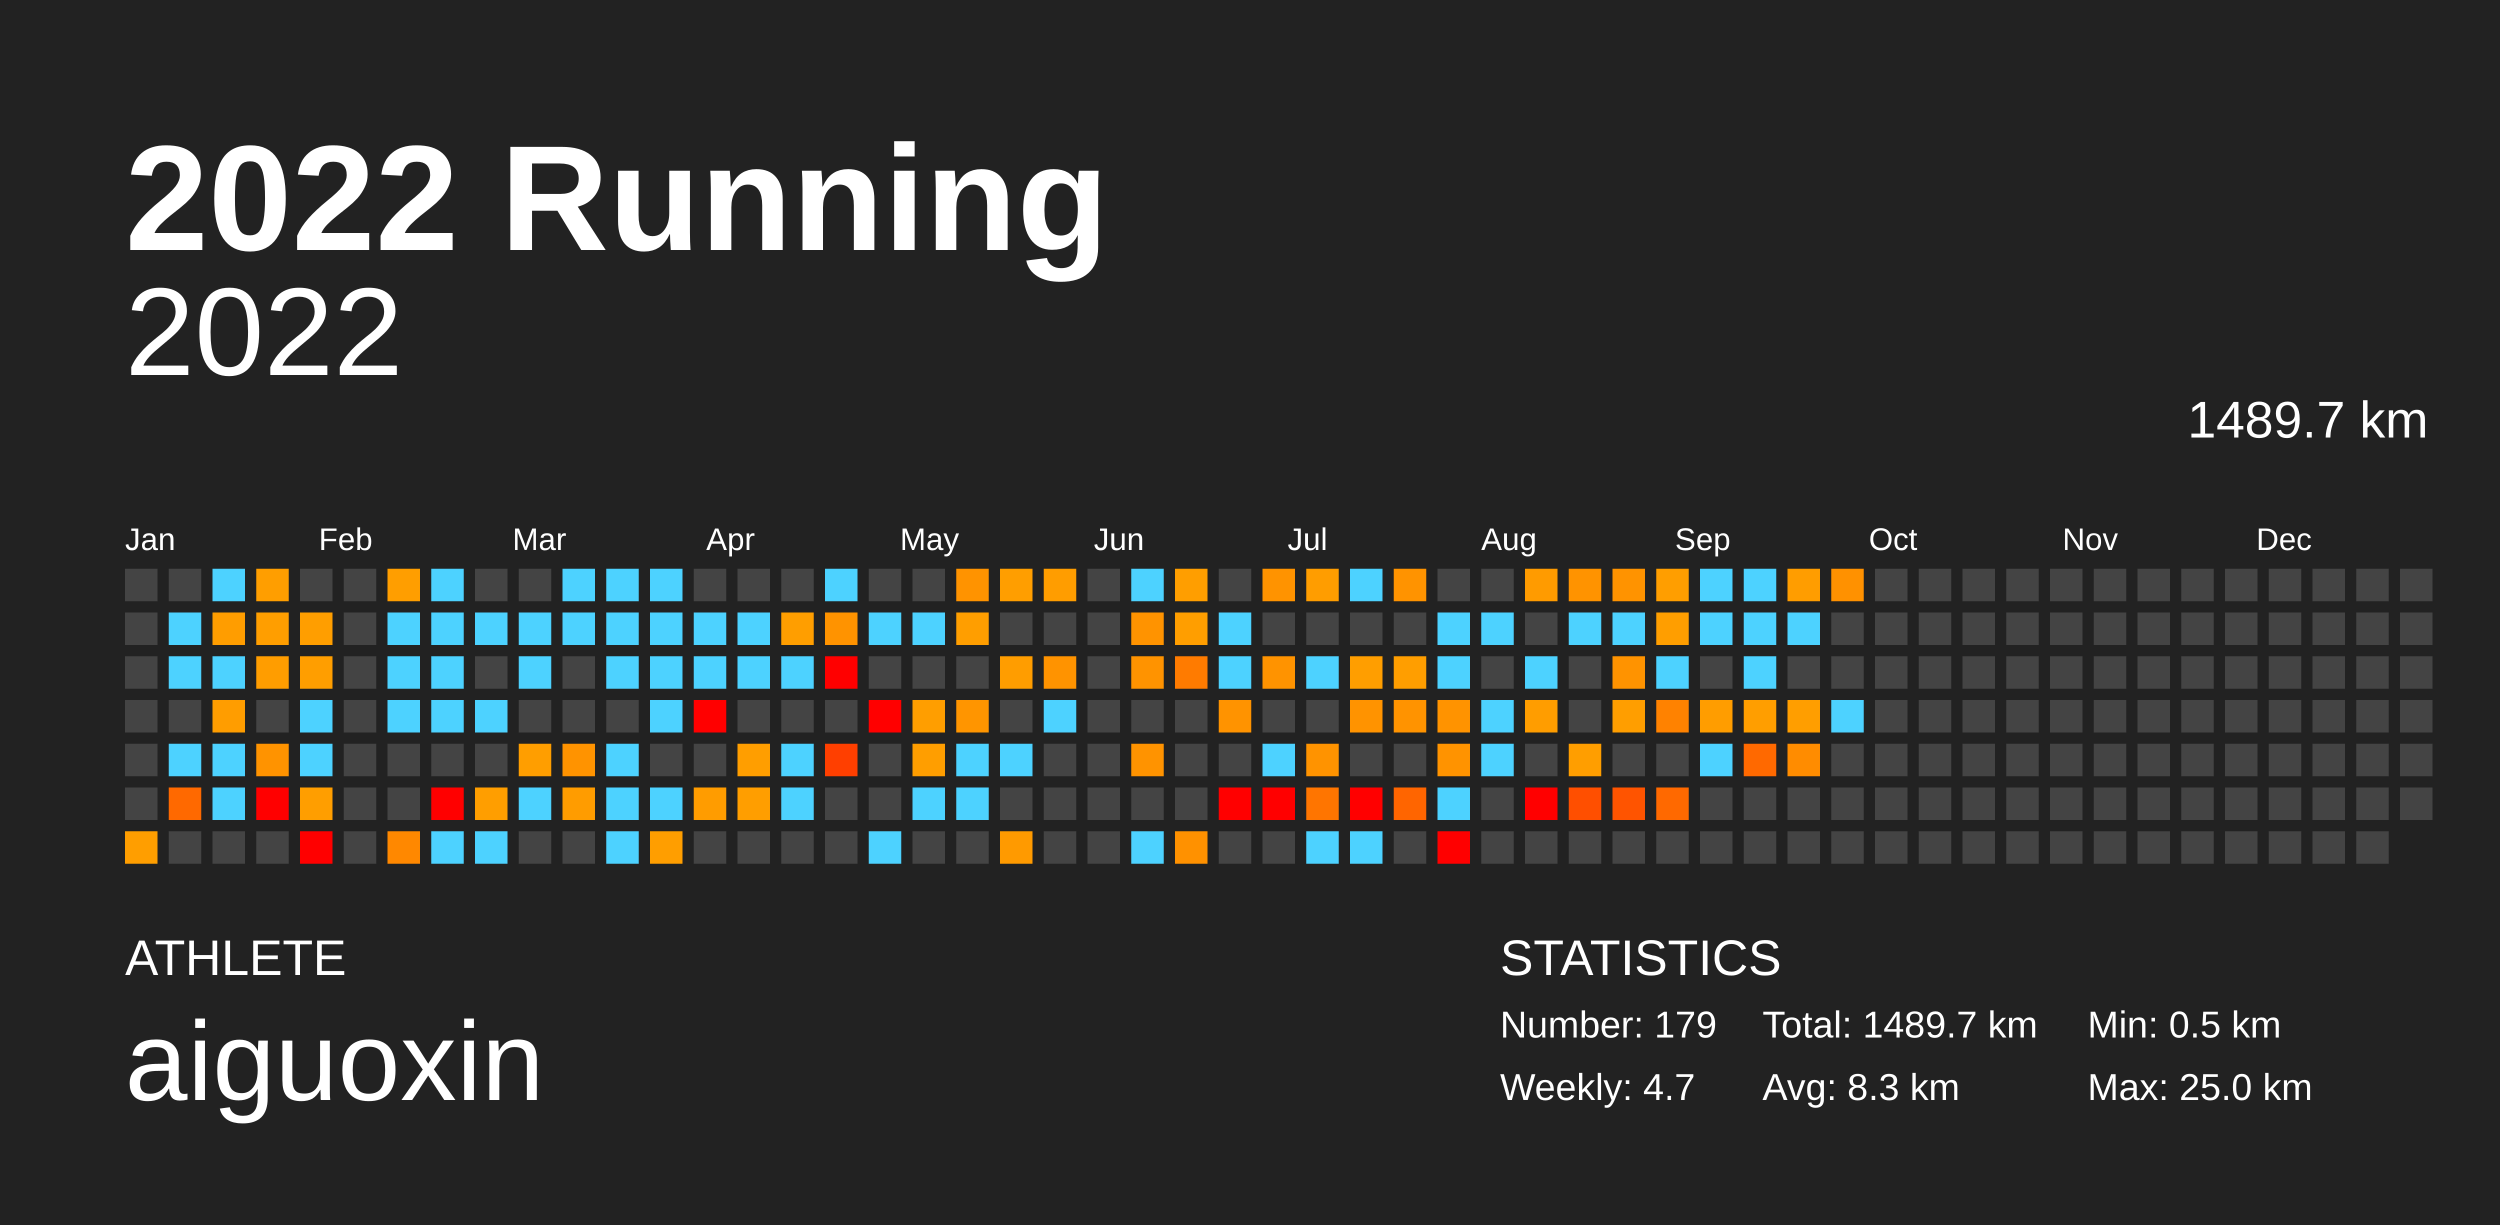
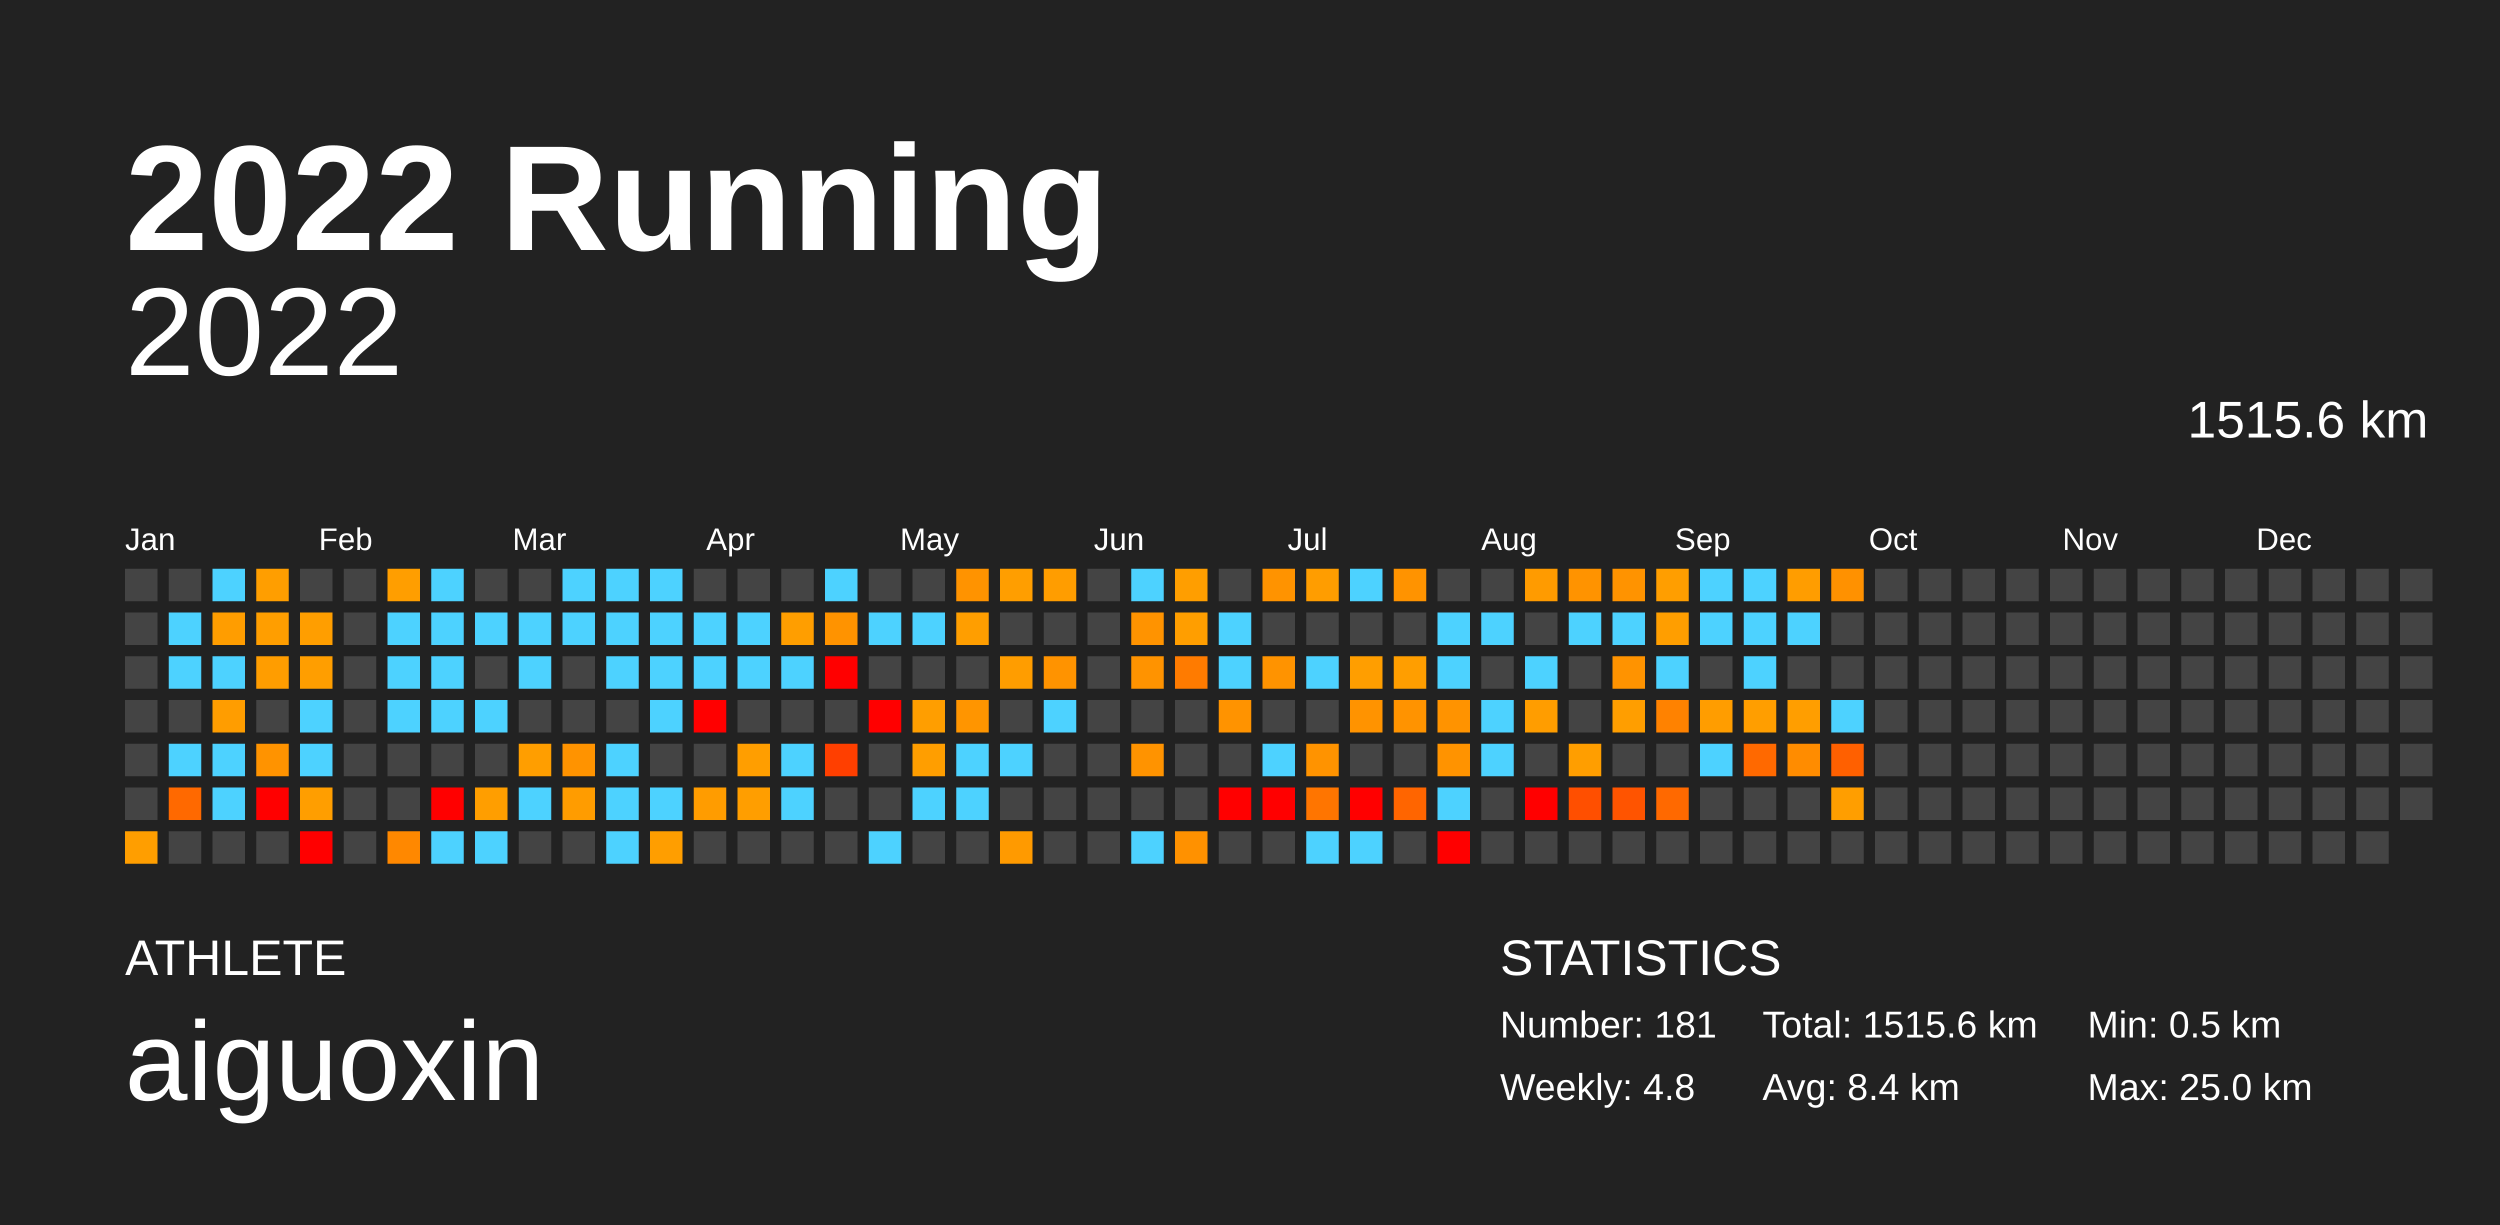
<svg xmlns="http://www.w3.org/2000/svg" baseProfile="full" height="98mm" version="1.1" viewBox="0,0,200,98" width="200mm">
  <defs />
  <rect fill="#222222" height="98" width="200" x="0" y="0" />
  <text fill="#FFFFFF" style="font-size:12px; font-family:Arial; font-weight:bold;" x="10" y="20">2022 Running</text>
  <text fill="#FFFFFF" style="font-size:4px; font-family:Arial" x="10" y="78">ATHLETE</text>
  <text fill="#FFFFFF" style="font-size:9px; font-family:Arial" x="10" y="88">aiguoxin</text>
  <text fill="#FFFFFF" style="font-size:4px; font-family:Arial" x="120" y="78">STATISTICS</text>
-   <text fill="#FFFFFF" style="font-size:3px; font-family:Arial" x="120" y="83">Number: 179</text>
-   <text fill="#FFFFFF" style="font-size:3px; font-family:Arial" x="120" y="88">Weekly: 4.7</text>
-   <text fill="#FFFFFF" style="font-size:3px; font-family:Arial" x="141" y="83">Total: 1489.7 km</text>
-   <text fill="#FFFFFF" style="font-size:3px; font-family:Arial" x="141" y="88">Avg: 8.3 km</text>
+   <text fill="#FFFFFF" style="font-size:3px; font-family:Arial" x="120" y="83">Number: 181</text>
+   <text fill="#FFFFFF" style="font-size:3px; font-family:Arial" x="120" y="88">Weekly: 4.8</text>
+   <text fill="#FFFFFF" style="font-size:3px; font-family:Arial" x="141" y="83">Total: 1515.6 km</text>
+   <text fill="#FFFFFF" style="font-size:3px; font-family:Arial" x="141" y="88">Avg: 8.4 km</text>
  <text fill="#FFFFFF" style="font-size:3px; font-family:Arial" x="167" y="83">Min: 0.5 km</text>
  <text fill="#FFFFFF" style="font-size:3px; font-family:Arial" x="167" y="88">Max: 25.0 km</text>
  <text alignment-baseline="hanging" fill="#FFFFFF" style="font-size:10.0px; font-family:Arial;" x="10" y="30">2022</text>
-   <text alignment-baseline="hanging" fill="#FFFFFF" style="font-size:4.125px; font-family:Arial;" x="175" y="35">1489.7 km</text>
+   <text alignment-baseline="hanging" fill="#FFFFFF" style="font-size:4.125px; font-family:Arial;" x="175" y="35">1515.6 km</text>
  <text fill="#FFFFFF" style="font-size:2.5px; font-family:Arial" x="10.0" y="44">Jan</text>
  <text fill="#FFFFFF" style="font-size:2.5px; font-family:Arial" x="25.5" y="44">Feb</text>
  <text fill="#FFFFFF" style="font-size:2.5px; font-family:Arial" x="41.0" y="44">Mar</text>
  <text fill="#FFFFFF" style="font-size:2.5px; font-family:Arial" x="56.5" y="44">Apr</text>
  <text fill="#FFFFFF" style="font-size:2.5px; font-family:Arial" x="72.0" y="44">May</text>
  <text fill="#FFFFFF" style="font-size:2.5px; font-family:Arial" x="87.5" y="44">Jun</text>
  <text fill="#FFFFFF" style="font-size:2.5px; font-family:Arial" x="103.0" y="44">Jul</text>
  <text fill="#FFFFFF" style="font-size:2.5px; font-family:Arial" x="118.5" y="44">Aug</text>
  <text fill="#FFFFFF" style="font-size:2.5px; font-family:Arial" x="134.0" y="44">Sep</text>
  <text fill="#FFFFFF" style="font-size:2.5px; font-family:Arial" x="149.5" y="44">Oct</text>
  <text fill="#FFFFFF" style="font-size:2.5px; font-family:Arial" x="165.0" y="44">Nov</text>
  <text fill="#FFFFFF" style="font-size:2.5px; font-family:Arial" x="180.5" y="44">Dec</text>
  <rect fill="#444444" height="2.6" width="2.6" x="10.0" y="45.5" />
  <rect fill="#444444" height="2.6" width="2.6" x="10.0" y="49.0" />
  <rect fill="#444444" height="2.6" width="2.6" x="10.0" y="52.5" />
  <rect fill="#444444" height="2.6" width="2.6" x="10.0" y="56.0" />
  <rect fill="#444444" height="2.6" width="2.6" x="10.0" y="59.5" />
  <rect fill="#444444" height="2.6" width="2.6" x="10.0" y="63.0" />
  <rect fill="#ff9e00" height="2.6" width="2.6" x="10.0" y="66.5" />
  <rect fill="#444444" height="2.6" width="2.6" x="13.5" y="45.5" />
  <rect fill="#4dd2ff" height="2.6" width="2.6" x="13.5" y="49.0" />
  <rect fill="#4dd2ff" height="2.6" width="2.6" x="13.5" y="52.5" />
  <rect fill="#444444" height="2.6" width="2.6" x="13.5" y="56.0" />
  <rect fill="#4dd2ff" height="2.6" width="2.6" x="13.5" y="59.5" />
  <rect fill="#ff6900" height="2.6" width="2.6" x="13.5" y="63.0" />
  <rect fill="#444444" height="2.6" width="2.6" x="13.5" y="66.5" />
  <rect fill="#4dd2ff" height="2.6" width="2.6" x="17.0" y="45.5" />
  <rect fill="#ff9d00" height="2.6" width="2.6" x="17.0" y="49.0" />
  <rect fill="#4dd2ff" height="2.6" width="2.6" x="17.0" y="52.5" />
  <rect fill="#ff9d00" height="2.6" width="2.6" x="17.0" y="56.0" />
  <rect fill="#4dd2ff" height="2.6" width="2.6" x="17.0" y="59.5" />
  <rect fill="#4dd2ff" height="2.6" width="2.6" x="17.0" y="63.0" />
  <rect fill="#444444" height="2.6" width="2.6" x="17.0" y="66.5" />
  <rect fill="#ff9e00" height="2.6" width="2.6" x="20.5" y="45.5" />
  <rect fill="#ff9e00" height="2.6" width="2.6" x="20.5" y="49.0" />
  <rect fill="#ff9d00" height="2.6" width="2.6" x="20.5" y="52.5" />
  <rect fill="#444444" height="2.6" width="2.6" x="20.5" y="56.0" />
  <rect fill="#ff9300" height="2.6" width="2.6" x="20.5" y="59.5" />
  <rect fill="red" height="2.6" width="2.6" x="20.5" y="63.0" />
  <rect fill="#444444" height="2.6" width="2.6" x="20.5" y="66.5" />
  <rect fill="#444444" height="2.6" width="2.6" x="24.0" y="45.5" />
  <rect fill="#ff9e00" height="2.6" width="2.6" x="24.0" y="49.0" />
  <rect fill="#ff9e00" height="2.6" width="2.6" x="24.0" y="52.5" />
  <rect fill="#4dd2ff" height="2.6" width="2.6" x="24.0" y="56.0" />
  <rect fill="#4dd2ff" height="2.6" width="2.6" x="24.0" y="59.5" />
  <rect fill="#ff9e00" height="2.6" width="2.6" x="24.0" y="63.0" />
  <rect fill="red" height="2.6" width="2.6" x="24.0" y="66.5" />
  <rect fill="#444444" height="2.6" width="2.6" x="27.5" y="45.5" />
  <rect fill="#444444" height="2.6" width="2.6" x="27.5" y="49.0" />
  <rect fill="#444444" height="2.6" width="2.6" x="27.5" y="52.5" />
  <rect fill="#444444" height="2.6" width="2.6" x="27.5" y="56.0" />
  <rect fill="#444444" height="2.6" width="2.6" x="27.5" y="59.5" />
  <rect fill="#444444" height="2.6" width="2.6" x="27.5" y="63.0" />
  <rect fill="#444444" height="2.6" width="2.6" x="27.5" y="66.5" />
  <rect fill="#ff9e00" height="2.6" width="2.6" x="31.0" y="45.5" />
  <rect fill="#4dd2ff" height="2.6" width="2.6" x="31.0" y="49.0" />
  <rect fill="#4dd2ff" height="2.6" width="2.6" x="31.0" y="52.5" />
  <rect fill="#4dd2ff" height="2.6" width="2.6" x="31.0" y="56.0" />
  <rect fill="#444444" height="2.6" width="2.6" x="31.0" y="59.5" />
  <rect fill="#444444" height="2.6" width="2.6" x="31.0" y="63.0" />
  <rect fill="#ff8800" height="2.6" width="2.6" x="31.0" y="66.5" />
  <rect fill="#4dd2ff" height="2.6" width="2.6" x="34.5" y="45.5" />
  <rect fill="#4dd2ff" height="2.6" width="2.6" x="34.5" y="49.0" />
  <rect fill="#4dd2ff" height="2.6" width="2.6" x="34.5" y="52.5" />
  <rect fill="#4dd2ff" height="2.6" width="2.6" x="34.5" y="56.0" />
  <rect fill="#444444" height="2.6" width="2.6" x="34.5" y="59.5" />
  <rect fill="red" height="2.6" width="2.6" x="34.5" y="63.0" />
  <rect fill="#4dd2ff" height="2.6" width="2.6" x="34.5" y="66.5" />
  <rect fill="#444444" height="2.6" width="2.6" x="38.0" y="45.5" />
  <rect fill="#4dd2ff" height="2.6" width="2.6" x="38.0" y="49.0" />
  <rect fill="#444444" height="2.6" width="2.6" x="38.0" y="52.5" />
  <rect fill="#4dd2ff" height="2.6" width="2.6" x="38.0" y="56.0" />
  <rect fill="#444444" height="2.6" width="2.6" x="38.0" y="59.5" />
  <rect fill="#ff9e00" height="2.6" width="2.6" x="38.0" y="63.0" />
  <rect fill="#4dd2ff" height="2.6" width="2.6" x="38.0" y="66.5" />
  <rect fill="#444444" height="2.6" width="2.6" x="41.5" y="45.5" />
  <rect fill="#4dd2ff" height="2.6" width="2.6" x="41.5" y="49.0" />
  <rect fill="#4dd2ff" height="2.6" width="2.6" x="41.5" y="52.5" />
  <rect fill="#444444" height="2.6" width="2.6" x="41.5" y="56.0" />
  <rect fill="#ff9e00" height="2.6" width="2.6" x="41.5" y="59.5" />
  <rect fill="#4dd2ff" height="2.6" width="2.6" x="41.5" y="63.0" />
  <rect fill="#444444" height="2.6" width="2.6" x="41.5" y="66.5" />
  <rect fill="#4dd2ff" height="2.6" width="2.6" x="45.0" y="45.5" />
  <rect fill="#4dd2ff" height="2.6" width="2.6" x="45.0" y="49.0" />
  <rect fill="#444444" height="2.6" width="2.6" x="45.0" y="52.5" />
  <rect fill="#444444" height="2.6" width="2.6" x="45.0" y="56.0" />
  <rect fill="#ff9300" height="2.6" width="2.6" x="45.0" y="59.5" />
  <rect fill="#ff9c00" height="2.6" width="2.6" x="45.0" y="63.0" />
  <rect fill="#444444" height="2.6" width="2.6" x="45.0" y="66.5" />
  <rect fill="#4dd2ff" height="2.6" width="2.6" x="48.5" y="45.5" />
  <rect fill="#4dd2ff" height="2.6" width="2.6" x="48.5" y="49.0" />
  <rect fill="#4dd2ff" height="2.6" width="2.6" x="48.5" y="52.5" />
  <rect fill="#444444" height="2.6" width="2.6" x="48.5" y="56.0" />
  <rect fill="#4dd2ff" height="2.6" width="2.6" x="48.5" y="59.5" />
  <rect fill="#4dd2ff" height="2.6" width="2.6" x="48.5" y="63.0" />
  <rect fill="#4dd2ff" height="2.6" width="2.6" x="48.5" y="66.5" />
  <rect fill="#4dd2ff" height="2.6" width="2.6" x="52.0" y="45.5" />
  <rect fill="#4dd2ff" height="2.6" width="2.6" x="52.0" y="49.0" />
  <rect fill="#4dd2ff" height="2.6" width="2.6" x="52.0" y="52.5" />
  <rect fill="#4dd2ff" height="2.6" width="2.6" x="52.0" y="56.0" />
  <rect fill="#444444" height="2.6" width="2.6" x="52.0" y="59.5" />
  <rect fill="#4dd2ff" height="2.6" width="2.6" x="52.0" y="63.0" />
  <rect fill="#ff9e00" height="2.6" width="2.6" x="52.0" y="66.5" />
  <rect fill="#444444" height="2.6" width="2.6" x="55.5" y="45.5" />
  <rect fill="#4dd2ff" height="2.6" width="2.6" x="55.5" y="49.0" />
  <rect fill="#4dd2ff" height="2.6" width="2.6" x="55.5" y="52.5" />
  <rect fill="red" height="2.6" width="2.6" x="55.5" y="56.0" />
  <rect fill="#444444" height="2.6" width="2.6" x="55.5" y="59.5" />
  <rect fill="#ff9c00" height="2.6" width="2.6" x="55.5" y="63.0" />
  <rect fill="#444444" height="2.6" width="2.6" x="55.5" y="66.5" />
  <rect fill="#444444" height="2.6" width="2.6" x="59.0" y="45.5" />
  <rect fill="#4dd2ff" height="2.6" width="2.6" x="59.0" y="49.0" />
  <rect fill="#4dd2ff" height="2.6" width="2.6" x="59.0" y="52.5" />
  <rect fill="#444444" height="2.6" width="2.6" x="59.0" y="56.0" />
  <rect fill="#ff9e00" height="2.6" width="2.6" x="59.0" y="59.5" />
  <rect fill="#ff9e00" height="2.6" width="2.6" x="59.0" y="63.0" />
  <rect fill="#444444" height="2.6" width="2.6" x="59.0" y="66.5" />
  <rect fill="#444444" height="2.6" width="2.6" x="62.5" y="45.5" />
  <rect fill="#ff9e00" height="2.6" width="2.6" x="62.5" y="49.0" />
  <rect fill="#4dd2ff" height="2.6" width="2.6" x="62.5" y="52.5" />
  <rect fill="#444444" height="2.6" width="2.6" x="62.5" y="56.0" />
  <rect fill="#4dd2ff" height="2.6" width="2.6" x="62.5" y="59.5" />
  <rect fill="#4dd2ff" height="2.6" width="2.6" x="62.5" y="63.0" />
  <rect fill="#444444" height="2.6" width="2.6" x="62.5" y="66.5" />
  <rect fill="#4dd2ff" height="2.6" width="2.6" x="66.0" y="45.5" />
  <rect fill="#ff9300" height="2.6" width="2.6" x="66.0" y="49.0" />
  <rect fill="red" height="2.6" width="2.6" x="66.0" y="52.5" />
  <rect fill="#444444" height="2.6" width="2.6" x="66.0" y="56.0" />
  <rect fill="#ff3f00" height="2.6" width="2.6" x="66.0" y="59.5" />
  <rect fill="#444444" height="2.6" width="2.6" x="66.0" y="63.0" />
  <rect fill="#444444" height="2.6" width="2.6" x="66.0" y="66.5" />
  <rect fill="#444444" height="2.6" width="2.6" x="69.5" y="45.5" />
  <rect fill="#4dd2ff" height="2.6" width="2.6" x="69.5" y="49.0" />
  <rect fill="#444444" height="2.6" width="2.6" x="69.5" y="52.5" />
  <rect fill="red" height="2.6" width="2.6" x="69.5" y="56.0" />
  <rect fill="#444444" height="2.6" width="2.6" x="69.5" y="59.5" />
  <rect fill="#444444" height="2.6" width="2.6" x="69.5" y="63.0" />
  <rect fill="#4dd2ff" height="2.6" width="2.6" x="69.5" y="66.5" />
  <rect fill="#444444" height="2.6" width="2.6" x="73.0" y="45.5" />
  <rect fill="#4dd2ff" height="2.6" width="2.6" x="73.0" y="49.0" />
  <rect fill="#444444" height="2.6" width="2.6" x="73.0" y="52.5" />
  <rect fill="#ff9e00" height="2.6" width="2.6" x="73.0" y="56.0" />
  <rect fill="#ff9e00" height="2.6" width="2.6" x="73.0" y="59.5" />
  <rect fill="#4dd2ff" height="2.6" width="2.6" x="73.0" y="63.0" />
  <rect fill="#444444" height="2.6" width="2.6" x="73.0" y="66.5" />
  <rect fill="#ff9300" height="2.6" width="2.6" x="76.5" y="45.5" />
  <rect fill="#ff9e00" height="2.6" width="2.6" x="76.5" y="49.0" />
  <rect fill="#444444" height="2.6" width="2.6" x="76.5" y="52.5" />
  <rect fill="#ff9500" height="2.6" width="2.6" x="76.5" y="56.0" />
  <rect fill="#4dd2ff" height="2.6" width="2.6" x="76.5" y="59.5" />
  <rect fill="#4dd2ff" height="2.6" width="2.6" x="76.5" y="63.0" />
  <rect fill="#444444" height="2.6" width="2.6" x="76.5" y="66.5" />
  <rect fill="#ff9e00" height="2.6" width="2.6" x="80.0" y="45.5" />
  <rect fill="#444444" height="2.6" width="2.6" x="80.0" y="49.0" />
  <rect fill="#ff9d00" height="2.6" width="2.6" x="80.0" y="52.5" />
  <rect fill="#444444" height="2.6" width="2.6" x="80.0" y="56.0" />
  <rect fill="#4dd2ff" height="2.6" width="2.6" x="80.0" y="59.5" />
  <rect fill="#444444" height="2.6" width="2.6" x="80.0" y="63.0" />
  <rect fill="#ff9a00" height="2.6" width="2.6" x="80.0" y="66.5" />
  <rect fill="#ff9d00" height="2.6" width="2.6" x="83.5" y="45.5" />
  <rect fill="#444444" height="2.6" width="2.6" x="83.5" y="49.0" />
  <rect fill="#ff9300" height="2.6" width="2.6" x="83.5" y="52.5" />
  <rect fill="#4dd2ff" height="2.6" width="2.6" x="83.5" y="56.0" />
  <rect fill="#444444" height="2.6" width="2.6" x="83.5" y="59.5" />
  <rect fill="#444444" height="2.6" width="2.6" x="83.5" y="63.0" />
  <rect fill="#444444" height="2.6" width="2.6" x="83.5" y="66.5" />
  <rect fill="#444444" height="2.6" width="2.6" x="87.0" y="45.5" />
  <rect fill="#444444" height="2.6" width="2.6" x="87.0" y="49.0" />
  <rect fill="#444444" height="2.6" width="2.6" x="87.0" y="52.5" />
  <rect fill="#444444" height="2.6" width="2.6" x="87.0" y="56.0" />
  <rect fill="#444444" height="2.6" width="2.6" x="87.0" y="59.5" />
  <rect fill="#444444" height="2.6" width="2.6" x="87.0" y="63.0" />
  <rect fill="#444444" height="2.6" width="2.6" x="87.0" y="66.5" />
  <rect fill="#4dd2ff" height="2.6" width="2.6" x="90.5" y="45.5" />
  <rect fill="#ff9300" height="2.6" width="2.6" x="90.5" y="49.0" />
  <rect fill="#ff9300" height="2.6" width="2.6" x="90.5" y="52.5" />
  <rect fill="#444444" height="2.6" width="2.6" x="90.5" y="56.0" />
  <rect fill="#ff9300" height="2.6" width="2.6" x="90.5" y="59.5" />
  <rect fill="#444444" height="2.6" width="2.6" x="90.5" y="63.0" />
  <rect fill="#4dd2ff" height="2.6" width="2.6" x="90.5" y="66.5" />
  <rect fill="#ff9e00" height="2.6" width="2.6" x="94.0" y="45.5" />
  <rect fill="#ff9e00" height="2.6" width="2.6" x="94.0" y="49.0" />
  <rect fill="#ff7b00" height="2.6" width="2.6" x="94.0" y="52.5" />
  <rect fill="#444444" height="2.6" width="2.6" x="94.0" y="56.0" />
  <rect fill="#444444" height="2.6" width="2.6" x="94.0" y="59.5" />
  <rect fill="#444444" height="2.6" width="2.6" x="94.0" y="63.0" />
  <rect fill="#ff9100" height="2.6" width="2.6" x="94.0" y="66.5" />
  <rect fill="#444444" height="2.6" width="2.6" x="97.5" y="45.5" />
  <rect fill="#4dd2ff" height="2.6" width="2.6" x="97.5" y="49.0" />
  <rect fill="#4dd2ff" height="2.6" width="2.6" x="97.5" y="52.5" />
  <rect fill="#ff9300" height="2.6" width="2.6" x="97.5" y="56.0" />
  <rect fill="#444444" height="2.6" width="2.6" x="97.5" y="59.5" />
  <rect fill="red" height="2.6" width="2.6" x="97.5" y="63.0" />
  <rect fill="#444444" height="2.6" width="2.6" x="97.5" y="66.5" />
  <rect fill="#ff9300" height="2.6" width="2.6" x="101.0" y="45.5" />
  <rect fill="#444444" height="2.6" width="2.6" x="101.0" y="49.0" />
  <rect fill="#ff9300" height="2.6" width="2.6" x="101.0" y="52.5" />
  <rect fill="#444444" height="2.6" width="2.6" x="101.0" y="56.0" />
  <rect fill="#4dd2ff" height="2.6" width="2.6" x="101.0" y="59.5" />
  <rect fill="red" height="2.6" width="2.6" x="101.0" y="63.0" />
  <rect fill="#444444" height="2.6" width="2.6" x="101.0" y="66.5" />
  <rect fill="#ff9d00" height="2.6" width="2.6" x="104.5" y="45.5" />
  <rect fill="#444444" height="2.6" width="2.6" x="104.5" y="49.0" />
  <rect fill="#4dd2ff" height="2.6" width="2.6" x="104.5" y="52.5" />
  <rect fill="#444444" height="2.6" width="2.6" x="104.5" y="56.0" />
  <rect fill="#ff9300" height="2.6" width="2.6" x="104.5" y="59.5" />
  <rect fill="#ff7500" height="2.6" width="2.6" x="104.5" y="63.0" />
  <rect fill="#4dd2ff" height="2.6" width="2.6" x="104.5" y="66.5" />
  <rect fill="#4dd2ff" height="2.6" width="2.6" x="108.0" y="45.5" />
  <rect fill="#444444" height="2.6" width="2.6" x="108.0" y="49.0" />
  <rect fill="#ff9e00" height="2.6" width="2.6" x="108.0" y="52.5" />
  <rect fill="#ff9300" height="2.6" width="2.6" x="108.0" y="56.0" />
  <rect fill="#444444" height="2.6" width="2.6" x="108.0" y="59.5" />
  <rect fill="red" height="2.6" width="2.6" x="108.0" y="63.0" />
  <rect fill="#4dd2ff" height="2.6" width="2.6" x="108.0" y="66.5" />
  <rect fill="#ff9300" height="2.6" width="2.6" x="111.5" y="45.5" />
  <rect fill="#444444" height="2.6" width="2.6" x="111.5" y="49.0" />
  <rect fill="#ff9e00" height="2.6" width="2.6" x="111.5" y="52.5" />
  <rect fill="#ff9300" height="2.6" width="2.6" x="111.5" y="56.0" />
  <rect fill="#444444" height="2.6" width="2.6" x="111.5" y="59.5" />
  <rect fill="#ff6500" height="2.6" width="2.6" x="111.5" y="63.0" />
  <rect fill="#444444" height="2.6" width="2.6" x="111.5" y="66.5" />
  <rect fill="#444444" height="2.6" width="2.6" x="115.0" y="45.5" />
  <rect fill="#4dd2ff" height="2.6" width="2.6" x="115.0" y="49.0" />
  <rect fill="#4dd2ff" height="2.6" width="2.6" x="115.0" y="52.5" />
  <rect fill="#ff9300" height="2.6" width="2.6" x="115.0" y="56.0" />
  <rect fill="#ff9300" height="2.6" width="2.6" x="115.0" y="59.5" />
  <rect fill="#4dd2ff" height="2.6" width="2.6" x="115.0" y="63.0" />
  <rect fill="red" height="2.6" width="2.6" x="115.0" y="66.5" />
  <rect fill="#444444" height="2.6" width="2.6" x="118.5" y="45.5" />
  <rect fill="#4dd2ff" height="2.6" width="2.6" x="118.5" y="49.0" />
  <rect fill="#444444" height="2.6" width="2.6" x="118.5" y="52.5" />
  <rect fill="#4dd2ff" height="2.6" width="2.6" x="118.5" y="56.0" />
  <rect fill="#4dd2ff" height="2.6" width="2.6" x="118.5" y="59.5" />
  <rect fill="#444444" height="2.6" width="2.6" x="118.5" y="63.0" />
  <rect fill="#444444" height="2.6" width="2.6" x="118.5" y="66.5" />
  <rect fill="#ff9b00" height="2.6" width="2.6" x="122.0" y="45.5" />
  <rect fill="#444444" height="2.6" width="2.6" x="122.0" y="49.0" />
  <rect fill="#4dd2ff" height="2.6" width="2.6" x="122.0" y="52.5" />
  <rect fill="#ff9d00" height="2.6" width="2.6" x="122.0" y="56.0" />
  <rect fill="#444444" height="2.6" width="2.6" x="122.0" y="59.5" />
  <rect fill="red" height="2.6" width="2.6" x="122.0" y="63.0" />
  <rect fill="#444444" height="2.6" width="2.6" x="122.0" y="66.5" />
  <rect fill="#ff9300" height="2.6" width="2.6" x="125.5" y="45.5" />
  <rect fill="#4dd2ff" height="2.6" width="2.6" x="125.5" y="49.0" />
  <rect fill="#444444" height="2.6" width="2.6" x="125.5" y="52.5" />
  <rect fill="#444444" height="2.6" width="2.6" x="125.5" y="56.0" />
  <rect fill="#ff9e00" height="2.6" width="2.6" x="125.5" y="59.5" />
  <rect fill="#ff4f00" height="2.6" width="2.6" x="125.5" y="63.0" />
  <rect fill="#444444" height="2.6" width="2.6" x="125.5" y="66.5" />
  <rect fill="#ff9300" height="2.6" width="2.6" x="129.0" y="45.5" />
  <rect fill="#4dd2ff" height="2.6" width="2.6" x="129.0" y="49.0" />
  <rect fill="#ff9300" height="2.6" width="2.6" x="129.0" y="52.5" />
  <rect fill="#ff9e00" height="2.6" width="2.6" x="129.0" y="56.0" />
  <rect fill="#444444" height="2.6" width="2.6" x="129.0" y="59.5" />
  <rect fill="#ff5400" height="2.6" width="2.6" x="129.0" y="63.0" />
  <rect fill="#444444" height="2.6" width="2.6" x="129.0" y="66.5" />
  <rect fill="#ff9e00" height="2.6" width="2.6" x="132.5" y="45.5" />
  <rect fill="#ff9e00" height="2.6" width="2.6" x="132.5" y="49.0" />
  <rect fill="#4dd2ff" height="2.6" width="2.6" x="132.5" y="52.5" />
  <rect fill="#ff8200" height="2.6" width="2.6" x="132.5" y="56.0" />
  <rect fill="#444444" height="2.6" width="2.6" x="132.5" y="59.5" />
  <rect fill="#ff6900" height="2.6" width="2.6" x="132.5" y="63.0" />
  <rect fill="#444444" height="2.6" width="2.6" x="132.5" y="66.5" />
  <rect fill="#4dd2ff" height="2.6" width="2.6" x="136.0" y="45.5" />
  <rect fill="#4dd2ff" height="2.6" width="2.6" x="136.0" y="49.0" />
  <rect fill="#444444" height="2.6" width="2.6" x="136.0" y="52.5" />
  <rect fill="#ff9d00" height="2.6" width="2.6" x="136.0" y="56.0" />
  <rect fill="#4dd2ff" height="2.6" width="2.6" x="136.0" y="59.5" />
  <rect fill="#444444" height="2.6" width="2.6" x="136.0" y="63.0" />
  <rect fill="#444444" height="2.6" width="2.6" x="136.0" y="66.5" />
  <rect fill="#4dd2ff" height="2.6" width="2.6" x="139.5" y="45.5" />
  <rect fill="#4dd2ff" height="2.6" width="2.6" x="139.5" y="49.0" />
  <rect fill="#4dd2ff" height="2.6" width="2.6" x="139.5" y="52.5" />
  <rect fill="#ff9e00" height="2.6" width="2.6" x="139.5" y="56.0" />
  <rect fill="#ff6900" height="2.6" width="2.6" x="139.5" y="59.5" />
  <rect fill="#444444" height="2.6" width="2.6" x="139.5" y="63.0" />
  <rect fill="#444444" height="2.6" width="2.6" x="139.5" y="66.5" />
  <rect fill="#ff9d00" height="2.6" width="2.6" x="143.0" y="45.5" />
  <rect fill="#4dd2ff" height="2.6" width="2.6" x="143.0" y="49.0" />
  <rect fill="#444444" height="2.6" width="2.6" x="143.0" y="52.5" />
  <rect fill="#ff9e00" height="2.6" width="2.6" x="143.0" y="56.0" />
  <rect fill="#ff8c00" height="2.6" width="2.6" x="143.0" y="59.5" />
  <rect fill="#444444" height="2.6" width="2.6" x="143.0" y="63.0" />
  <rect fill="#444444" height="2.6" width="2.6" x="143.0" y="66.5" />
  <rect fill="#ff9100" height="2.6" width="2.6" x="146.5" y="45.5" />
  <rect fill="#444444" height="2.6" width="2.6" x="146.5" y="49.0" />
  <rect fill="#444444" height="2.6" width="2.6" x="146.5" y="52.5" />
  <rect fill="#4dd2ff" height="2.6" width="2.6" x="146.5" y="56.0" />
-   <rect fill="#444444" height="2.6" width="2.6" x="146.5" y="59.5" />
-   <rect fill="#444444" height="2.6" width="2.6" x="146.5" y="63.0" />
+   <rect fill="#ff6000" height="2.6" width="2.6" x="146.5" y="59.5" />
+   <rect fill="#ff9e00" height="2.6" width="2.6" x="146.5" y="63.0" />
  <rect fill="#444444" height="2.6" width="2.6" x="146.5" y="66.5" />
  <rect fill="#444444" height="2.6" width="2.6" x="150.0" y="45.5" />
  <rect fill="#444444" height="2.6" width="2.6" x="150.0" y="49.0" />
  <rect fill="#444444" height="2.6" width="2.6" x="150.0" y="52.5" />
  <rect fill="#444444" height="2.6" width="2.6" x="150.0" y="56.0" />
  <rect fill="#444444" height="2.6" width="2.6" x="150.0" y="59.5" />
  <rect fill="#444444" height="2.6" width="2.6" x="150.0" y="63.0" />
  <rect fill="#444444" height="2.6" width="2.6" x="150.0" y="66.5" />
  <rect fill="#444444" height="2.6" width="2.6" x="153.5" y="45.5" />
  <rect fill="#444444" height="2.6" width="2.6" x="153.5" y="49.0" />
  <rect fill="#444444" height="2.6" width="2.6" x="153.5" y="52.5" />
  <rect fill="#444444" height="2.6" width="2.6" x="153.5" y="56.0" />
  <rect fill="#444444" height="2.6" width="2.6" x="153.5" y="59.5" />
  <rect fill="#444444" height="2.6" width="2.6" x="153.5" y="63.0" />
  <rect fill="#444444" height="2.6" width="2.6" x="153.5" y="66.5" />
  <rect fill="#444444" height="2.6" width="2.6" x="157.0" y="45.5" />
  <rect fill="#444444" height="2.6" width="2.6" x="157.0" y="49.0" />
  <rect fill="#444444" height="2.6" width="2.6" x="157.0" y="52.5" />
  <rect fill="#444444" height="2.6" width="2.6" x="157.0" y="56.0" />
  <rect fill="#444444" height="2.6" width="2.6" x="157.0" y="59.5" />
  <rect fill="#444444" height="2.6" width="2.6" x="157.0" y="63.0" />
  <rect fill="#444444" height="2.6" width="2.6" x="157.0" y="66.5" />
  <rect fill="#444444" height="2.6" width="2.6" x="160.5" y="45.5" />
  <rect fill="#444444" height="2.6" width="2.6" x="160.5" y="49.0" />
  <rect fill="#444444" height="2.6" width="2.6" x="160.5" y="52.5" />
  <rect fill="#444444" height="2.6" width="2.6" x="160.5" y="56.0" />
  <rect fill="#444444" height="2.6" width="2.6" x="160.5" y="59.5" />
  <rect fill="#444444" height="2.6" width="2.6" x="160.5" y="63.0" />
  <rect fill="#444444" height="2.6" width="2.6" x="160.5" y="66.5" />
  <rect fill="#444444" height="2.6" width="2.6" x="164.0" y="45.5" />
  <rect fill="#444444" height="2.6" width="2.6" x="164.0" y="49.0" />
  <rect fill="#444444" height="2.6" width="2.6" x="164.0" y="52.5" />
  <rect fill="#444444" height="2.6" width="2.6" x="164.0" y="56.0" />
  <rect fill="#444444" height="2.6" width="2.6" x="164.0" y="59.5" />
  <rect fill="#444444" height="2.6" width="2.6" x="164.0" y="63.0" />
  <rect fill="#444444" height="2.6" width="2.6" x="164.0" y="66.5" />
  <rect fill="#444444" height="2.6" width="2.6" x="167.5" y="45.5" />
  <rect fill="#444444" height="2.6" width="2.6" x="167.5" y="49.0" />
  <rect fill="#444444" height="2.6" width="2.6" x="167.5" y="52.5" />
  <rect fill="#444444" height="2.6" width="2.6" x="167.5" y="56.0" />
  <rect fill="#444444" height="2.6" width="2.6" x="167.5" y="59.5" />
  <rect fill="#444444" height="2.6" width="2.6" x="167.5" y="63.0" />
  <rect fill="#444444" height="2.6" width="2.6" x="167.5" y="66.5" />
  <rect fill="#444444" height="2.6" width="2.6" x="171.0" y="45.5" />
  <rect fill="#444444" height="2.6" width="2.6" x="171.0" y="49.0" />
  <rect fill="#444444" height="2.6" width="2.6" x="171.0" y="52.5" />
  <rect fill="#444444" height="2.6" width="2.6" x="171.0" y="56.0" />
  <rect fill="#444444" height="2.6" width="2.6" x="171.0" y="59.5" />
  <rect fill="#444444" height="2.6" width="2.6" x="171.0" y="63.0" />
  <rect fill="#444444" height="2.6" width="2.6" x="171.0" y="66.5" />
  <rect fill="#444444" height="2.6" width="2.6" x="174.5" y="45.5" />
  <rect fill="#444444" height="2.6" width="2.6" x="174.5" y="49.0" />
  <rect fill="#444444" height="2.6" width="2.6" x="174.5" y="52.5" />
  <rect fill="#444444" height="2.6" width="2.6" x="174.5" y="56.0" />
  <rect fill="#444444" height="2.6" width="2.6" x="174.5" y="59.5" />
  <rect fill="#444444" height="2.6" width="2.6" x="174.5" y="63.0" />
  <rect fill="#444444" height="2.6" width="2.6" x="174.5" y="66.5" />
  <rect fill="#444444" height="2.6" width="2.6" x="178.0" y="45.5" />
  <rect fill="#444444" height="2.6" width="2.6" x="178.0" y="49.0" />
  <rect fill="#444444" height="2.6" width="2.6" x="178.0" y="52.5" />
  <rect fill="#444444" height="2.6" width="2.6" x="178.0" y="56.0" />
  <rect fill="#444444" height="2.6" width="2.6" x="178.0" y="59.5" />
  <rect fill="#444444" height="2.6" width="2.6" x="178.0" y="63.0" />
  <rect fill="#444444" height="2.6" width="2.6" x="178.0" y="66.5" />
  <rect fill="#444444" height="2.6" width="2.6" x="181.5" y="45.5" />
  <rect fill="#444444" height="2.6" width="2.6" x="181.5" y="49.0" />
  <rect fill="#444444" height="2.6" width="2.6" x="181.5" y="52.5" />
  <rect fill="#444444" height="2.6" width="2.6" x="181.5" y="56.0" />
  <rect fill="#444444" height="2.6" width="2.6" x="181.5" y="59.5" />
  <rect fill="#444444" height="2.6" width="2.6" x="181.5" y="63.0" />
  <rect fill="#444444" height="2.6" width="2.6" x="181.5" y="66.5" />
  <rect fill="#444444" height="2.6" width="2.6" x="185.0" y="45.5" />
  <rect fill="#444444" height="2.6" width="2.6" x="185.0" y="49.0" />
  <rect fill="#444444" height="2.6" width="2.6" x="185.0" y="52.5" />
  <rect fill="#444444" height="2.6" width="2.6" x="185.0" y="56.0" />
  <rect fill="#444444" height="2.6" width="2.6" x="185.0" y="59.5" />
  <rect fill="#444444" height="2.6" width="2.6" x="185.0" y="63.0" />
  <rect fill="#444444" height="2.6" width="2.6" x="185.0" y="66.5" />
  <rect fill="#444444" height="2.6" width="2.6" x="188.5" y="45.5" />
  <rect fill="#444444" height="2.6" width="2.6" x="188.5" y="49.0" />
  <rect fill="#444444" height="2.6" width="2.6" x="188.5" y="52.5" />
  <rect fill="#444444" height="2.6" width="2.6" x="188.5" y="56.0" />
  <rect fill="#444444" height="2.6" width="2.6" x="188.5" y="59.5" />
  <rect fill="#444444" height="2.6" width="2.6" x="188.5" y="63.0" />
  <rect fill="#444444" height="2.6" width="2.6" x="188.5" y="66.5" />
  <rect fill="#444444" height="2.6" width="2.6" x="192.0" y="45.5" />
  <rect fill="#444444" height="2.6" width="2.6" x="192.0" y="49.0" />
  <rect fill="#444444" height="2.6" width="2.6" x="192.0" y="52.5" />
  <rect fill="#444444" height="2.6" width="2.6" x="192.0" y="56.0" />
  <rect fill="#444444" height="2.6" width="2.6" x="192.0" y="59.5" />
  <rect fill="#444444" height="2.6" width="2.6" x="192.0" y="63.0" />
</svg>
